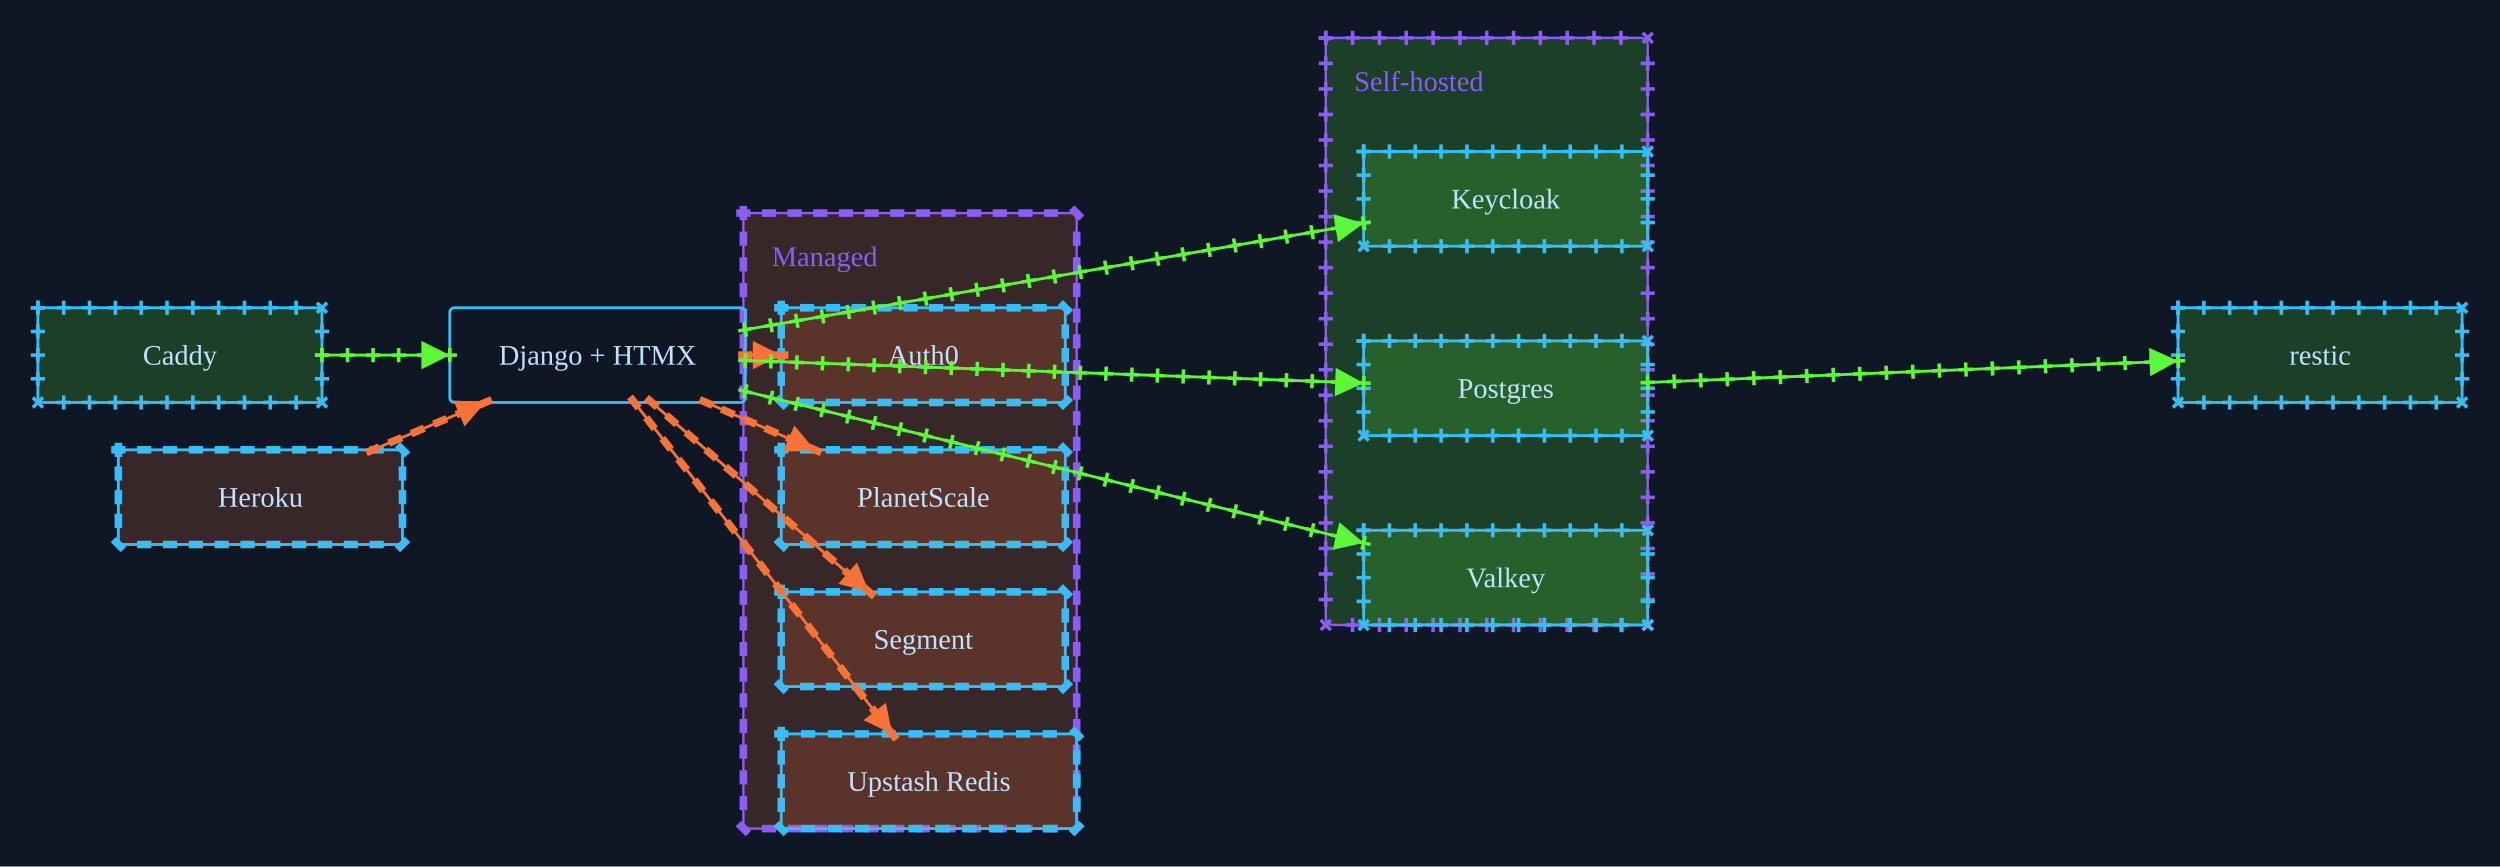
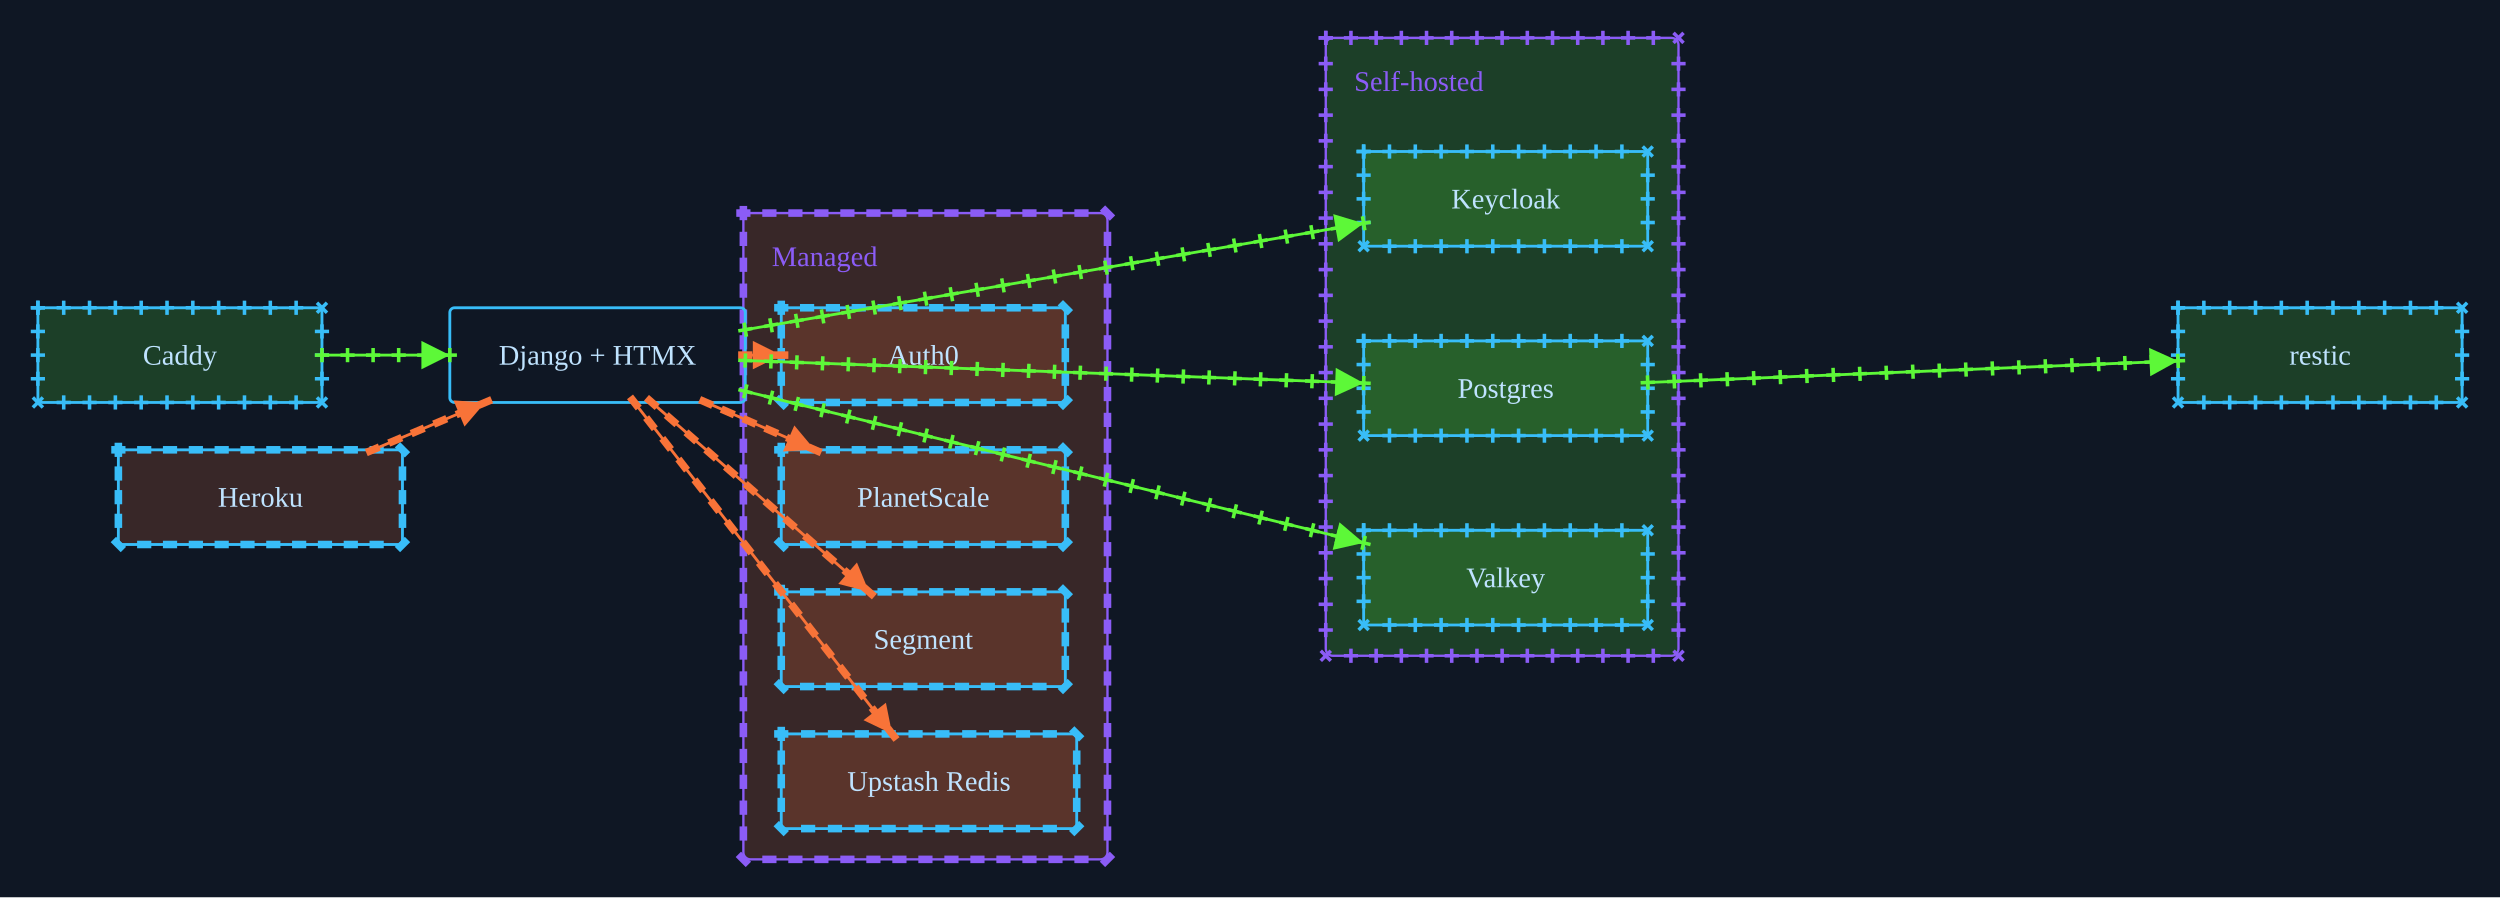
- <svg xmlns="http://www.w3.org/2000/svg" viewBox="0.00 0.00 1056.00 366.00" width="1056.00" height="366.00">
+ <svg xmlns="http://www.w3.org/2000/svg" viewBox="0.00 0.00 1056.00 379.00" width="1056.00" height="379.00">
  <defs>
    <marker id="ah-filled" markerWidth="10" markerHeight="10" refX="10" refY="5" orient="auto">
      <path d="M0,0 L10,5 L0,10 Z" fill="context-stroke" stroke="none" />
    </marker>
  </defs>
  <defs>
    <marker id="ag-glyph-4-38bdf8" viewBox="-4.50 -4.50 9.00 9.00" markerWidth="9.00" markerHeight="9.00" markerUnits="userSpaceOnUse" refX="0" refY="0" orient="auto" fill="#38bdf8" stroke="#38bdf8">
      <path d="M -3,0 L 3,0 M 0,-3 L 0,3" fill="none" stroke-width="1.5" />
    </marker>
    <marker id="ag-glyph-4-5df838" viewBox="-4.50 -4.50 9.00 9.00" markerWidth="9.00" markerHeight="9.00" markerUnits="userSpaceOnUse" refX="0" refY="0" orient="auto" fill="#5df838" stroke="#5df838">
      <path d="M -3,0 L 3,0 M 0,-3 L 0,3" fill="none" stroke-width="1.5" />
    </marker>
    <marker id="ag-glyph-4-8b5cf6" viewBox="-4.50 -4.50 9.00 9.00" markerWidth="9.00" markerHeight="9.00" markerUnits="userSpaceOnUse" refX="0" refY="0" orient="auto" fill="#8b5cf6" stroke="#8b5cf6">
      <path d="M -3,0 L 3,0 M 0,-3 L 0,3" fill="none" stroke-width="1.5" />
    </marker>
    <marker id="ag-glyph-5-38bdf8" viewBox="-4.50 -4.50 9.00 9.00" markerWidth="9.00" markerHeight="9.00" markerUnits="userSpaceOnUse" refX="0" refY="0" orient="auto" fill="#38bdf8" stroke="#38bdf8">
      <path d="M -3,0 L 3,0" fill="none" stroke-width="3.2" />
    </marker>
    <marker id="ag-glyph-5-8b5cf6" viewBox="-4.50 -4.50 9.00 9.00" markerWidth="9.00" markerHeight="9.00" markerUnits="userSpaceOnUse" refX="0" refY="0" orient="auto" fill="#8b5cf6" stroke="#8b5cf6">
      <path d="M -3,0 L 3,0" fill="none" stroke-width="3.2" />
    </marker>
    <marker id="ag-glyph-5-f87338" viewBox="-4.50 -4.50 9.00 9.00" markerWidth="9.00" markerHeight="9.00" markerUnits="userSpaceOnUse" refX="0" refY="0" orient="auto" fill="#f87338" stroke="#f87338">
      <path d="M -3,0 L 3,0" fill="none" stroke-width="3.2" />
    </marker>
  </defs>
-   <rect x="0.00" y="0.00" width="1056.00" height="366.00" fill="#0f1724" />
+   <rect x="0.00" y="0.00" width="1056.00" height="379.00" fill="#0f1724" />
  <g id="group-hosted" data-element-id="hosted" data-kind="group">
-     <rect x="314.00" y="90.00" width="140.80" height="260.00" rx="3.00" fill="#f87338" fill-opacity="0.18" stroke="#8b5cf6" stroke-width="1.00" />
-     <path d="M 314.00,90.00 L 324.83,90.00 L 335.66,90.00 L 346.49,90.00 L 357.32,90.00 L 368.15,90.00 L 378.98,90.00 L 389.82,90.00 L 400.65,90.00 L 411.48,90.00 L 422.31,90.00 L 433.14,90.00 L 443.97,90.00 L 454.80,90.00 L 454.80,100.83 L 454.80,111.67 L 454.80,122.50 L 454.80,133.33 L 454.80,144.17 L 454.80,155.00 L 454.80,165.83 L 454.80,176.67 L 454.80,187.50 L 454.80,198.33 L 454.80,209.17 L 454.80,220.00 L 454.80,230.83 L 454.80,241.67 L 454.80,252.50 L 454.80,263.33 L 454.80,274.17 L 454.80,285.00 L 454.80,295.83 L 454.80,306.67 L 454.80,317.50 L 454.80,328.33 L 454.80,339.17 L 454.80,350.00 L 443.97,350.00 L 433.14,350.00 L 422.31,350.00 L 411.48,350.00 L 400.65,350.00 L 389.82,350.00 L 378.98,350.00 L 368.15,350.00 L 357.32,350.00 L 346.49,350.00 L 335.66,350.00 L 324.83,350.00 L 314.00,350.00 L 314.00,339.17 L 314.00,328.33 L 314.00,317.50 L 314.00,306.67 L 314.00,295.83 L 314.00,285.00 L 314.00,274.17 L 314.00,263.33 L 314.00,252.50 L 314.00,241.67 L 314.00,230.83 L 314.00,220.00 L 314.00,209.17 L 314.00,198.33 L 314.00,187.50 L 314.00,176.67 L 314.00,165.83 L 314.00,155.00 L 314.00,144.17 L 314.00,133.33 L 314.00,122.50 L 314.00,111.67 L 314.00,100.83 L 314.00,90.00" fill="none" stroke="none" marker-start="url(#ag-glyph-5-8b5cf6)" marker-mid="url(#ag-glyph-5-8b5cf6)" marker-end="url(#ag-glyph-5-8b5cf6)" />
+     <rect x="314.00" y="90.00" width="153.80" height="273.00" rx="3.00" fill="#f87338" fill-opacity="0.18" stroke="#8b5cf6" stroke-width="1.00" />
+     <path d="M 314.00,90.00 L 324.99,90.00 L 335.97,90.00 L 346.96,90.00 L 357.94,90.00 L 368.93,90.00 L 379.91,90.00 L 390.90,90.00 L 401.89,90.00 L 412.87,90.00 L 423.86,90.00 L 434.84,90.00 L 445.83,90.00 L 456.81,90.00 L 467.80,90.00 L 467.80,100.92 L 467.80,111.84 L 467.80,122.76 L 467.80,133.68 L 467.80,144.60 L 467.80,155.52 L 467.80,166.44 L 467.80,177.36 L 467.80,188.28 L 467.80,199.20 L 467.80,210.12 L 467.80,221.04 L 467.80,231.96 L 467.80,242.88 L 467.80,253.80 L 467.80,264.72 L 467.80,275.64 L 467.80,286.56 L 467.80,297.48 L 467.80,308.40 L 467.80,319.32 L 467.80,330.24 L 467.80,341.16 L 467.80,352.08 L 467.80,363.00 L 456.81,363.00 L 445.83,363.00 L 434.84,363.00 L 423.86,363.00 L 412.87,363.00 L 401.89,363.00 L 390.90,363.00 L 379.91,363.00 L 368.93,363.00 L 357.94,363.00 L 346.96,363.00 L 335.97,363.00 L 324.99,363.00 L 314.00,363.00 L 314.00,352.08 L 314.00,341.16 L 314.00,330.24 L 314.00,319.32 L 314.00,308.40 L 314.00,297.48 L 314.00,286.56 L 314.00,275.64 L 314.00,264.72 L 314.00,253.80 L 314.00,242.88 L 314.00,231.96 L 314.00,221.04 L 314.00,210.12 L 314.00,199.20 L 314.00,188.28 L 314.00,177.36 L 314.00,166.44 L 314.00,155.52 L 314.00,144.60 L 314.00,133.68 L 314.00,122.76 L 314.00,111.84 L 314.00,100.92 L 314.00,90.00" fill="none" stroke="none" marker-start="url(#ag-glyph-5-8b5cf6)" marker-mid="url(#ag-glyph-5-8b5cf6)" marker-end="url(#ag-glyph-5-8b5cf6)" />
    <text x="326.00" y="112.40" text-anchor="start" fill="#8b5cf6">
      <tspan x="326.00" dy="0">Managed</tspan>
    </text>
  </g>
  <g id="group-ours" data-element-id="ours" data-kind="group">
-     <rect x="560.00" y="16.00" width="136.00" height="248.00" rx="3.00" fill="#5df838" fill-opacity="0.18" stroke="#8b5cf6" stroke-width="1.00" />
-     <path d="M 560.00,16.00 L 571.33,16.00 L 582.67,16.00 L 594.00,16.00 L 605.33,16.00 L 616.67,16.00 L 628.00,16.00 L 639.33,16.00 L 650.67,16.00 L 662.00,16.00 L 673.33,16.00 L 684.67,16.00 L 696.00,16.00 L 696.00,26.78 L 696.00,37.57 L 696.00,48.35 L 696.00,59.13 L 696.00,69.91 L 696.00,80.70 L 696.00,91.48 L 696.00,102.26 L 696.00,113.04 L 696.00,123.83 L 696.00,134.61 L 696.00,145.39 L 696.00,156.17 L 696.00,166.96 L 696.00,177.74 L 696.00,188.52 L 696.00,199.30 L 696.00,210.09 L 696.00,220.87 L 696.00,231.65 L 696.00,242.43 L 696.00,253.22 L 696.00,264.00 L 684.67,264.00 L 673.33,264.00 L 662.00,264.00 L 650.67,264.00 L 639.33,264.00 L 628.00,264.00 L 616.67,264.00 L 605.33,264.00 L 594.00,264.00 L 582.67,264.00 L 571.33,264.00 L 560.00,264.00 L 560.00,253.22 L 560.00,242.43 L 560.00,231.65 L 560.00,220.87 L 560.00,210.09 L 560.00,199.30 L 560.00,188.52 L 560.00,177.74 L 560.00,166.96 L 560.00,156.17 L 560.00,145.39 L 560.00,134.61 L 560.00,123.83 L 560.00,113.04 L 560.00,102.26 L 560.00,91.48 L 560.00,80.70 L 560.00,69.91 L 560.00,59.13 L 560.00,48.35 L 560.00,37.57 L 560.00,26.78 L 560.00,16.00" fill="none" stroke="none" marker-start="url(#ag-glyph-4-8b5cf6)" marker-mid="url(#ag-glyph-4-8b5cf6)" marker-end="url(#ag-glyph-4-8b5cf6)" />
+     <rect x="560.00" y="16.00" width="149.00" height="261.00" rx="3.00" fill="#5df838" fill-opacity="0.18" stroke="#8b5cf6" stroke-width="1.00" />
+     <path d="M 560.00,16.00 L 570.64,16.00 L 581.29,16.00 L 591.93,16.00 L 602.57,16.00 L 613.21,16.00 L 623.86,16.00 L 634.50,16.00 L 645.14,16.00 L 655.79,16.00 L 666.43,16.00 L 677.07,16.00 L 687.71,16.00 L 698.36,16.00 L 709.00,16.00 L 709.00,26.88 L 709.00,37.75 L 709.00,48.63 L 709.00,59.50 L 709.00,70.38 L 709.00,81.25 L 709.00,92.13 L 709.00,103.00 L 709.00,113.88 L 709.00,124.75 L 709.00,135.63 L 709.00,146.50 L 709.00,157.38 L 709.00,168.25 L 709.00,179.13 L 709.00,190.00 L 709.00,200.88 L 709.00,211.75 L 709.00,222.63 L 709.00,233.50 L 709.00,244.38 L 709.00,255.25 L 709.00,266.13 L 709.00,277.00 L 698.36,277.00 L 687.71,277.00 L 677.07,277.00 L 666.43,277.00 L 655.79,277.00 L 645.14,277.00 L 634.50,277.00 L 623.86,277.00 L 613.21,277.00 L 602.57,277.00 L 591.93,277.00 L 581.29,277.00 L 570.64,277.00 L 560.00,277.00 L 560.00,266.13 L 560.00,255.25 L 560.00,244.38 L 560.00,233.50 L 560.00,222.63 L 560.00,211.75 L 560.00,200.88 L 560.00,190.00 L 560.00,179.13 L 560.00,168.25 L 560.00,157.38 L 560.00,146.50 L 560.00,135.63 L 560.00,124.75 L 560.00,113.88 L 560.00,103.00 L 560.00,92.13 L 560.00,81.25 L 560.00,70.38 L 560.00,59.50 L 560.00,48.63 L 560.00,37.75 L 560.00,26.88 L 560.00,16.00" fill="none" stroke="none" marker-start="url(#ag-glyph-4-8b5cf6)" marker-mid="url(#ag-glyph-4-8b5cf6)" marker-end="url(#ag-glyph-4-8b5cf6)" />
    <text x="572.00" y="38.40" text-anchor="start" fill="#8b5cf6">
      <tspan x="572.00" dy="0">Self-hosted</tspan>
    </text>
  </g>
  <g id="node-app" data-element-id="app" data-kind="node">
    <rect x="190.00" y="130.00" width="124.80" height="40.00" rx="2.00" fill="#122238" fill-opacity="0.00" stroke="#38bdf8" stroke-width="1.20" />
    <text x="252.40" y="150.00" text-anchor="middle" dominant-baseline="central" fill="#bfe3ff">
      <tspan x="252.40" dy="0">Django + HTMX</tspan>
    </text>
  </g>
  <g id="node-auth0" data-element-id="auth0" data-kind="node">
    <rect x="330.00" y="130.00" width="120.00" height="40.00" rx="2.00" fill="#f87338" fill-opacity="0.18" stroke="#38bdf8" stroke-width="1.20" />
    <path d="M 330.00,130.00 L 340.91,130.00 L 351.82,130.00 L 362.73,130.00 L 373.64,130.00 L 384.55,130.00 L 395.45,130.00 L 406.36,130.00 L 417.27,130.00 L 428.18,130.00 L 439.09,130.00 L 450.00,130.00 L 450.00,140.00 L 450.00,150.00 L 450.00,160.00 L 450.00,170.00 L 439.09,170.00 L 428.18,170.00 L 417.27,170.00 L 406.36,170.00 L 395.45,170.00 L 384.55,170.00 L 373.64,170.00 L 362.73,170.00 L 351.82,170.00 L 340.91,170.00 L 330.00,170.00 L 330.00,160.00 L 330.00,150.00 L 330.00,140.00 L 330.00,130.00" fill="none" stroke="none" marker-start="url(#ag-glyph-5-38bdf8)" marker-mid="url(#ag-glyph-5-38bdf8)" marker-end="url(#ag-glyph-5-38bdf8)" />
    <text x="390.00" y="150.00" text-anchor="middle" dominant-baseline="central" fill="#bfe3ff">
      <tspan x="390.00" dy="0">Auth0</tspan>
    </text>
  </g>
  <g id="node-caddy" data-element-id="caddy" data-kind="node">
    <rect x="16.00" y="130.00" width="120.00" height="40.00" rx="2.00" fill="#5df838" fill-opacity="0.18" stroke="#38bdf8" stroke-width="1.20" />
    <path d="M 16.00,130.00 L 26.91,130.00 L 37.82,130.00 L 48.73,130.00 L 59.64,130.00 L 70.55,130.00 L 81.45,130.00 L 92.36,130.00 L 103.27,130.00 L 114.18,130.00 L 125.09,130.00 L 136.00,130.00 L 136.00,140.00 L 136.00,150.00 L 136.00,160.00 L 136.00,170.00 L 125.09,170.00 L 114.18,170.00 L 103.27,170.00 L 92.36,170.00 L 81.45,170.00 L 70.55,170.00 L 59.64,170.00 L 48.73,170.00 L 37.82,170.00 L 26.91,170.00 L 16.00,170.00 L 16.00,160.00 L 16.00,150.00 L 16.00,140.00 L 16.00,130.00" fill="none" stroke="none" marker-start="url(#ag-glyph-4-38bdf8)" marker-mid="url(#ag-glyph-4-38bdf8)" marker-end="url(#ag-glyph-4-38bdf8)" />
    <text x="76.00" y="150.00" text-anchor="middle" dominant-baseline="central" fill="#bfe3ff">
      <tspan x="76.00" dy="0">Caddy</tspan>
    </text>
  </g>
  <g id="node-heroku" data-element-id="heroku" data-kind="node">
    <rect x="50.00" y="190.00" width="120.00" height="40.00" rx="2.00" fill="#f87338" fill-opacity="0.18" stroke="#38bdf8" stroke-width="1.20" />
    <path d="M 50.00,190.00 L 60.91,190.00 L 71.82,190.00 L 82.73,190.00 L 93.64,190.00 L 104.55,190.00 L 115.45,190.00 L 126.36,190.00 L 137.27,190.00 L 148.18,190.00 L 159.09,190.00 L 170.00,190.00 L 170.00,200.00 L 170.00,210.00 L 170.00,220.00 L 170.00,230.00 L 159.09,230.00 L 148.18,230.00 L 137.27,230.00 L 126.36,230.00 L 115.45,230.00 L 104.55,230.00 L 93.64,230.00 L 82.73,230.00 L 71.82,230.00 L 60.91,230.00 L 50.00,230.00 L 50.00,220.00 L 50.00,210.00 L 50.00,200.00 L 50.00,190.00" fill="none" stroke="none" marker-start="url(#ag-glyph-5-38bdf8)" marker-mid="url(#ag-glyph-5-38bdf8)" marker-end="url(#ag-glyph-5-38bdf8)" />
    <text x="110.00" y="210.00" text-anchor="middle" dominant-baseline="central" fill="#bfe3ff">
      <tspan x="110.00" dy="0">Heroku</tspan>
    </text>
  </g>
  <g id="node-keycloak" data-element-id="keycloak" data-kind="node">
    <rect x="576.00" y="64.00" width="120.00" height="40.00" rx="2.00" fill="#5df838" fill-opacity="0.18" stroke="#38bdf8" stroke-width="1.20" />
    <path d="M 576.00,64.00 L 586.91,64.00 L 597.82,64.00 L 608.73,64.00 L 619.64,64.00 L 630.55,64.00 L 641.45,64.00 L 652.36,64.00 L 663.27,64.00 L 674.18,64.00 L 685.09,64.00 L 696.00,64.00 L 696.00,74.00 L 696.00,84.00 L 696.00,94.00 L 696.00,104.00 L 685.09,104.00 L 674.18,104.00 L 663.27,104.00 L 652.36,104.00 L 641.45,104.00 L 630.55,104.00 L 619.64,104.00 L 608.73,104.00 L 597.82,104.00 L 586.91,104.00 L 576.00,104.00 L 576.00,94.00 L 576.00,84.00 L 576.00,74.00 L 576.00,64.00" fill="none" stroke="none" marker-start="url(#ag-glyph-4-38bdf8)" marker-mid="url(#ag-glyph-4-38bdf8)" marker-end="url(#ag-glyph-4-38bdf8)" />
    <text x="636.00" y="84.00" text-anchor="middle" dominant-baseline="central" fill="#bfe3ff">
      <tspan x="636.00" dy="0">Keycloak</tspan>
    </text>
  </g>
  <g id="node-planetscale" data-element-id="planetscale" data-kind="node">
    <rect x="330.00" y="190.00" width="120.00" height="40.00" rx="2.00" fill="#f87338" fill-opacity="0.18" stroke="#38bdf8" stroke-width="1.20" />
    <path d="M 330.00,190.00 L 340.91,190.00 L 351.82,190.00 L 362.73,190.00 L 373.64,190.00 L 384.55,190.00 L 395.45,190.00 L 406.36,190.00 L 417.27,190.00 L 428.18,190.00 L 439.09,190.00 L 450.00,190.00 L 450.00,200.00 L 450.00,210.00 L 450.00,220.00 L 450.00,230.00 L 439.09,230.00 L 428.18,230.00 L 417.27,230.00 L 406.36,230.00 L 395.45,230.00 L 384.55,230.00 L 373.64,230.00 L 362.73,230.00 L 351.82,230.00 L 340.91,230.00 L 330.00,230.00 L 330.00,220.00 L 330.00,210.00 L 330.00,200.00 L 330.00,190.00" fill="none" stroke="none" marker-start="url(#ag-glyph-5-38bdf8)" marker-mid="url(#ag-glyph-5-38bdf8)" marker-end="url(#ag-glyph-5-38bdf8)" />
    <text x="390.00" y="210.00" text-anchor="middle" dominant-baseline="central" fill="#bfe3ff">
      <tspan x="390.00" dy="0">PlanetScale</tspan>
    </text>
  </g>
  <g id="node-postgres" data-element-id="postgres" data-kind="node">
    <rect x="576.00" y="144.00" width="120.00" height="40.00" rx="2.00" fill="#5df838" fill-opacity="0.18" stroke="#38bdf8" stroke-width="1.20" />
    <path d="M 576.00,144.00 L 586.91,144.00 L 597.82,144.00 L 608.73,144.00 L 619.64,144.00 L 630.55,144.00 L 641.45,144.00 L 652.36,144.00 L 663.27,144.00 L 674.18,144.00 L 685.09,144.00 L 696.00,144.00 L 696.00,154.00 L 696.00,164.00 L 696.00,174.00 L 696.00,184.00 L 685.09,184.00 L 674.18,184.00 L 663.27,184.00 L 652.36,184.00 L 641.45,184.00 L 630.55,184.00 L 619.64,184.00 L 608.73,184.00 L 597.82,184.00 L 586.91,184.00 L 576.00,184.00 L 576.00,174.00 L 576.00,164.00 L 576.00,154.00 L 576.00,144.00" fill="none" stroke="none" marker-start="url(#ag-glyph-4-38bdf8)" marker-mid="url(#ag-glyph-4-38bdf8)" marker-end="url(#ag-glyph-4-38bdf8)" />
    <text x="636.00" y="164.00" text-anchor="middle" dominant-baseline="central" fill="#bfe3ff">
      <tspan x="636.00" dy="0">Postgres</tspan>
    </text>
  </g>
  <g id="node-restic" data-element-id="restic" data-kind="node">
    <rect x="920.00" y="130.00" width="120.00" height="40.00" rx="2.00" fill="#5df838" fill-opacity="0.18" stroke="#38bdf8" stroke-width="1.20" />
    <path d="M 920.00,130.00 L 930.91,130.00 L 941.82,130.00 L 952.73,130.00 L 963.64,130.00 L 974.55,130.00 L 985.45,130.00 L 996.36,130.00 L 1007.27,130.00 L 1018.18,130.00 L 1029.09,130.00 L 1040.00,130.00 L 1040.00,140.00 L 1040.00,150.00 L 1040.00,160.00 L 1040.00,170.00 L 1029.09,170.00 L 1018.18,170.00 L 1007.27,170.00 L 996.36,170.00 L 985.45,170.00 L 974.55,170.00 L 963.64,170.00 L 952.73,170.00 L 941.82,170.00 L 930.91,170.00 L 920.00,170.00 L 920.00,160.00 L 920.00,150.00 L 920.00,140.00 L 920.00,130.00" fill="none" stroke="none" marker-start="url(#ag-glyph-4-38bdf8)" marker-mid="url(#ag-glyph-4-38bdf8)" marker-end="url(#ag-glyph-4-38bdf8)" />
    <text x="980.00" y="150.00" text-anchor="middle" dominant-baseline="central" fill="#bfe3ff">
      <tspan x="980.00" dy="0">restic</tspan>
    </text>
  </g>
  <g id="node-segment" data-element-id="segment" data-kind="node">
    <rect x="330.00" y="250.00" width="120.00" height="40.00" rx="2.00" fill="#f87338" fill-opacity="0.18" stroke="#38bdf8" stroke-width="1.20" />
    <path d="M 330.00,250.00 L 340.91,250.00 L 351.82,250.00 L 362.73,250.00 L 373.64,250.00 L 384.55,250.00 L 395.45,250.00 L 406.36,250.00 L 417.27,250.00 L 428.18,250.00 L 439.09,250.00 L 450.00,250.00 L 450.00,260.00 L 450.00,270.00 L 450.00,280.00 L 450.00,290.00 L 439.09,290.00 L 428.18,290.00 L 417.27,290.00 L 406.36,290.00 L 395.45,290.00 L 384.55,290.00 L 373.64,290.00 L 362.73,290.00 L 351.82,290.00 L 340.91,290.00 L 330.00,290.00 L 330.00,280.00 L 330.00,270.00 L 330.00,260.00 L 330.00,250.00" fill="none" stroke="none" marker-start="url(#ag-glyph-5-38bdf8)" marker-mid="url(#ag-glyph-5-38bdf8)" marker-end="url(#ag-glyph-5-38bdf8)" />
    <text x="390.00" y="270.00" text-anchor="middle" dominant-baseline="central" fill="#bfe3ff">
      <tspan x="390.00" dy="0">Segment</tspan>
    </text>
  </g>
  <g id="node-upstash" data-element-id="upstash" data-kind="node">
    <rect x="330.00" y="310.00" width="124.80" height="40.00" rx="2.00" fill="#f87338" fill-opacity="0.18" stroke="#38bdf8" stroke-width="1.20" />
    <path d="M 330.00,310.00 L 341.35,310.00 L 352.69,310.00 L 364.04,310.00 L 375.38,310.00 L 386.73,310.00 L 398.07,310.00 L 409.42,310.00 L 420.76,310.00 L 432.11,310.00 L 443.45,310.00 L 454.80,310.00 L 454.80,320.00 L 454.80,330.00 L 454.80,340.00 L 454.80,350.00 L 443.45,350.00 L 432.11,350.00 L 420.76,350.00 L 409.42,350.00 L 398.07,350.00 L 386.73,350.00 L 375.38,350.00 L 364.04,350.00 L 352.69,350.00 L 341.35,350.00 L 330.00,350.00 L 330.00,340.00 L 330.00,330.00 L 330.00,320.00 L 330.00,310.00" fill="none" stroke="none" marker-start="url(#ag-glyph-5-38bdf8)" marker-mid="url(#ag-glyph-5-38bdf8)" marker-end="url(#ag-glyph-5-38bdf8)" />
    <text x="392.40" y="330.00" text-anchor="middle" dominant-baseline="central" fill="#bfe3ff">
      <tspan x="392.40" dy="0">Upstash Redis</tspan>
    </text>
  </g>
  <g id="node-valkey" data-element-id="valkey" data-kind="node">
    <rect x="576.00" y="224.00" width="120.00" height="40.00" rx="2.00" fill="#5df838" fill-opacity="0.18" stroke="#38bdf8" stroke-width="1.20" />
    <path d="M 576.00,224.00 L 586.91,224.00 L 597.82,224.00 L 608.73,224.00 L 619.64,224.00 L 630.55,224.00 L 641.45,224.00 L 652.36,224.00 L 663.27,224.00 L 674.18,224.00 L 685.09,224.00 L 696.00,224.00 L 696.00,234.00 L 696.00,244.00 L 696.00,254.00 L 696.00,264.00 L 685.09,264.00 L 674.18,264.00 L 663.27,264.00 L 652.36,264.00 L 641.45,264.00 L 630.55,264.00 L 619.64,264.00 L 608.73,264.00 L 597.82,264.00 L 586.91,264.00 L 576.00,264.00 L 576.00,254.00 L 576.00,244.00 L 576.00,234.00 L 576.00,224.00" fill="none" stroke="none" marker-start="url(#ag-glyph-4-38bdf8)" marker-mid="url(#ag-glyph-4-38bdf8)" marker-end="url(#ag-glyph-4-38bdf8)" />
    <text x="636.00" y="244.00" text-anchor="middle" dominant-baseline="central" fill="#bfe3ff">
      <tspan x="636.00" dy="0">Valkey</tspan>
    </text>
  </g>
  <g id="edge-app__auth0" data-element-id="app__auth0" data-kind="edge">
    <path d="M 314.80,150.00 L 330.00,150.00" fill="none" stroke="transparent" stroke-width="12" style="pointer-events: stroke" />
    <path d="M 314.80,150.00 L 330.00,150.00" fill="none" stroke="#f87338" stroke-width="1.20" marker-end="url(#ah-filled)" />
    <path d="M 314.80,150.00 L 330.00,150.00" fill="none" stroke="none" marker-start="url(#ag-glyph-5-f87338)" marker-mid="url(#ag-glyph-5-f87338)" marker-end="url(#ag-glyph-5-f87338)" />
  </g>
  <g id="edge-app__keycloak" data-element-id="app__keycloak" data-kind="edge">
    <path d="M 314.80,139.26 L 576.00,94.32" fill="none" stroke="transparent" stroke-width="12" style="pointer-events: stroke" />
    <path d="M 314.80,139.26 L 576.00,94.32" fill="none" stroke="#5df838" stroke-width="1.20" marker-end="url(#ah-filled)" />
    <path d="M 314.80,139.26 L 325.68,137.39 L 336.57,135.52 L 347.45,133.65 L 358.33,131.77 L 369.22,129.90 L 380.10,128.03 L 390.98,126.16 L 401.87,124.28 L 412.75,122.41 L 423.63,120.54 L 434.52,118.67 L 445.40,116.79 L 456.28,114.92 L 467.17,113.05 L 478.05,111.18 L 488.93,109.30 L 499.82,107.43 L 510.70,105.56 L 521.58,103.69 L 532.47,101.81 L 543.35,99.94 L 554.23,98.07 L 565.12,96.20 L 576.00,94.32" fill="none" stroke="none" marker-start="url(#ag-glyph-4-5df838)" marker-mid="url(#ag-glyph-4-5df838)" marker-end="url(#ag-glyph-4-5df838)" />
  </g>
  <g id="edge-app__planetscale" data-element-id="app__planetscale" data-kind="edge">
    <path d="M 298.27,170.00 L 344.13,190.00" fill="none" stroke="transparent" stroke-width="12" style="pointer-events: stroke" />
    <path d="M 298.27,170.00 L 344.13,190.00" fill="none" stroke="#f87338" stroke-width="1.20" marker-end="url(#ah-filled)" />
    <path d="M 298.27,170.00 L 307.44,174.00 L 316.61,178.00 L 325.79,182.00 L 334.96,186.00 L 344.13,190.00" fill="none" stroke="none" marker-start="url(#ag-glyph-5-f87338)" marker-mid="url(#ag-glyph-5-f87338)" marker-end="url(#ag-glyph-5-f87338)" />
  </g>
  <g id="edge-app__postgres" data-element-id="app__postgres" data-kind="edge">
    <path d="M 314.80,152.28 L 576.00,161.81" fill="none" stroke="transparent" stroke-width="12" style="pointer-events: stroke" />
    <path d="M 314.80,152.28 L 576.00,161.81" fill="none" stroke="#5df838" stroke-width="1.20" marker-end="url(#ah-filled)" />
    <path d="M 314.80,152.28 L 325.68,152.67 L 336.57,153.07 L 347.45,153.47 L 358.33,153.87 L 369.22,154.26 L 380.10,154.66 L 390.98,155.06 L 401.87,155.45 L 412.75,155.85 L 423.63,156.25 L 434.52,156.65 L 445.40,157.04 L 456.28,157.44 L 467.17,157.84 L 478.05,158.24 L 488.93,158.63 L 499.82,159.03 L 510.70,159.43 L 521.58,159.82 L 532.47,160.22 L 543.35,160.62 L 554.23,161.02 L 565.12,161.41 L 576.00,161.81" fill="none" stroke="none" marker-start="url(#ag-glyph-4-5df838)" marker-mid="url(#ag-glyph-4-5df838)" marker-end="url(#ag-glyph-4-5df838)" />
  </g>
  <g id="edge-app__segment" data-element-id="app__segment" data-kind="edge">
    <path d="M 275.33,170.00 L 367.07,250.00" fill="none" stroke="transparent" stroke-width="12" style="pointer-events: stroke" />
    <path d="M 275.33,170.00 L 367.07,250.00" fill="none" stroke="#f87338" stroke-width="1.20" marker-end="url(#ah-filled)" />
    <path d="M 275.33,170.00 L 283.67,177.27 L 292.01,184.55 L 300.35,191.82 L 308.69,199.09 L 317.03,206.36 L 325.37,213.64 L 333.71,220.91 L 342.05,228.18 L 350.39,235.45 L 358.73,242.73 L 367.07,250.00" fill="none" stroke="none" marker-start="url(#ag-glyph-5-f87338)" marker-mid="url(#ag-glyph-5-f87338)" marker-end="url(#ag-glyph-5-f87338)" />
  </g>
  <g id="edge-app__upstash" data-element-id="app__upstash" data-kind="edge">
    <path d="M 267.96,170.00 L 376.84,310.00" fill="none" stroke="transparent" stroke-width="12" style="pointer-events: stroke" />
    <path d="M 267.96,170.00 L 376.84,310.00" fill="none" stroke="#f87338" stroke-width="1.20" marker-end="url(#ah-filled)" />
    <path d="M 267.96,170.00 L 274.76,178.75 L 281.57,187.50 L 288.37,196.25 L 295.18,205.00 L 301.98,213.75 L 308.79,222.50 L 315.59,231.25 L 322.40,240.00 L 329.21,248.75 L 336.01,257.50 L 342.82,266.25 L 349.62,275.00 L 356.43,283.75 L 363.23,292.50 L 370.04,301.25 L 376.84,310.00" fill="none" stroke="none" marker-start="url(#ag-glyph-5-f87338)" marker-mid="url(#ag-glyph-5-f87338)" marker-end="url(#ag-glyph-5-f87338)" />
  </g>
  <g id="edge-app__valkey" data-element-id="app__valkey" data-kind="edge">
    <path d="M 314.80,165.29 L 576.00,229.30" fill="none" stroke="transparent" stroke-width="12" style="pointer-events: stroke" />
    <path d="M 314.80,165.29 L 576.00,229.30" fill="none" stroke="#5df838" stroke-width="1.20" marker-end="url(#ah-filled)" />
    <path d="M 314.80,165.29 L 325.68,167.96 L 336.57,170.62 L 347.45,173.29 L 358.33,175.96 L 369.22,178.63 L 380.10,181.29 L 390.98,183.96 L 401.87,186.63 L 412.75,189.29 L 423.63,191.96 L 434.52,194.63 L 445.40,197.29 L 456.28,199.96 L 467.17,202.63 L 478.05,205.29 L 488.93,207.96 L 499.82,210.63 L 510.70,213.30 L 521.58,215.96 L 532.47,218.63 L 543.35,221.30 L 554.23,223.96 L 565.12,226.63 L 576.00,229.30" fill="none" stroke="none" marker-start="url(#ag-glyph-4-5df838)" marker-mid="url(#ag-glyph-4-5df838)" marker-end="url(#ag-glyph-4-5df838)" />
  </g>
  <g id="edge-caddy__app" data-element-id="caddy__app" data-kind="edge">
    <path d="M 136.00,150.00 L 190.00,150.00" fill="none" stroke="transparent" stroke-width="12" style="pointer-events: stroke" />
    <path d="M 136.00,150.00 L 190.00,150.00" fill="none" stroke="#5df838" stroke-width="1.20" marker-end="url(#ah-filled)" />
    <path d="M 136.00,150.00 L 146.80,150.00 L 157.60,150.00 L 168.40,150.00 L 179.20,150.00 L 190.00,150.00" fill="none" stroke="none" marker-start="url(#ag-glyph-4-5df838)" marker-mid="url(#ag-glyph-4-5df838)" marker-end="url(#ag-glyph-4-5df838)" />
  </g>
  <g id="edge-heroku__app" data-element-id="heroku__app" data-kind="edge">
    <path d="M 157.47,190.00 L 204.93,170.00" fill="none" stroke="transparent" stroke-width="12" style="pointer-events: stroke" />
    <path d="M 157.47,190.00 L 204.93,170.00" fill="none" stroke="#f87338" stroke-width="1.20" marker-end="url(#ah-filled)" />
    <path d="M 157.47,190.00 L 166.96,186.00 L 176.45,182.00 L 185.95,178.00 L 195.44,174.00 L 204.93,170.00" fill="none" stroke="none" marker-start="url(#ag-glyph-5-f87338)" marker-mid="url(#ag-glyph-5-f87338)" marker-end="url(#ag-glyph-5-f87338)" />
  </g>
  <g id="edge-postgres__restic" data-element-id="postgres__restic" data-kind="edge">
    <path d="M 696.00,161.56 L 920.00,152.44" fill="none" stroke="transparent" stroke-width="12" style="pointer-events: stroke" />
    <path d="M 696.00,161.56 L 920.00,152.44" fill="none" stroke="#5df838" stroke-width="1.20" marker-end="url(#ah-filled)" />
    <path d="M 696.00,161.56 L 707.20,161.10 L 718.40,160.65 L 729.60,160.19 L 740.80,159.73 L 752.00,159.28 L 763.20,158.82 L 774.40,158.37 L 785.60,157.91 L 796.80,157.46 L 808.00,157.00 L 819.20,156.54 L 830.40,156.09 L 841.60,155.63 L 852.80,155.18 L 864.00,154.72 L 875.20,154.27 L 886.40,153.81 L 897.60,153.35 L 908.80,152.90 L 920.00,152.44" fill="none" stroke="none" marker-start="url(#ag-glyph-4-5df838)" marker-mid="url(#ag-glyph-4-5df838)" marker-end="url(#ag-glyph-4-5df838)" />
  </g>
</svg>
